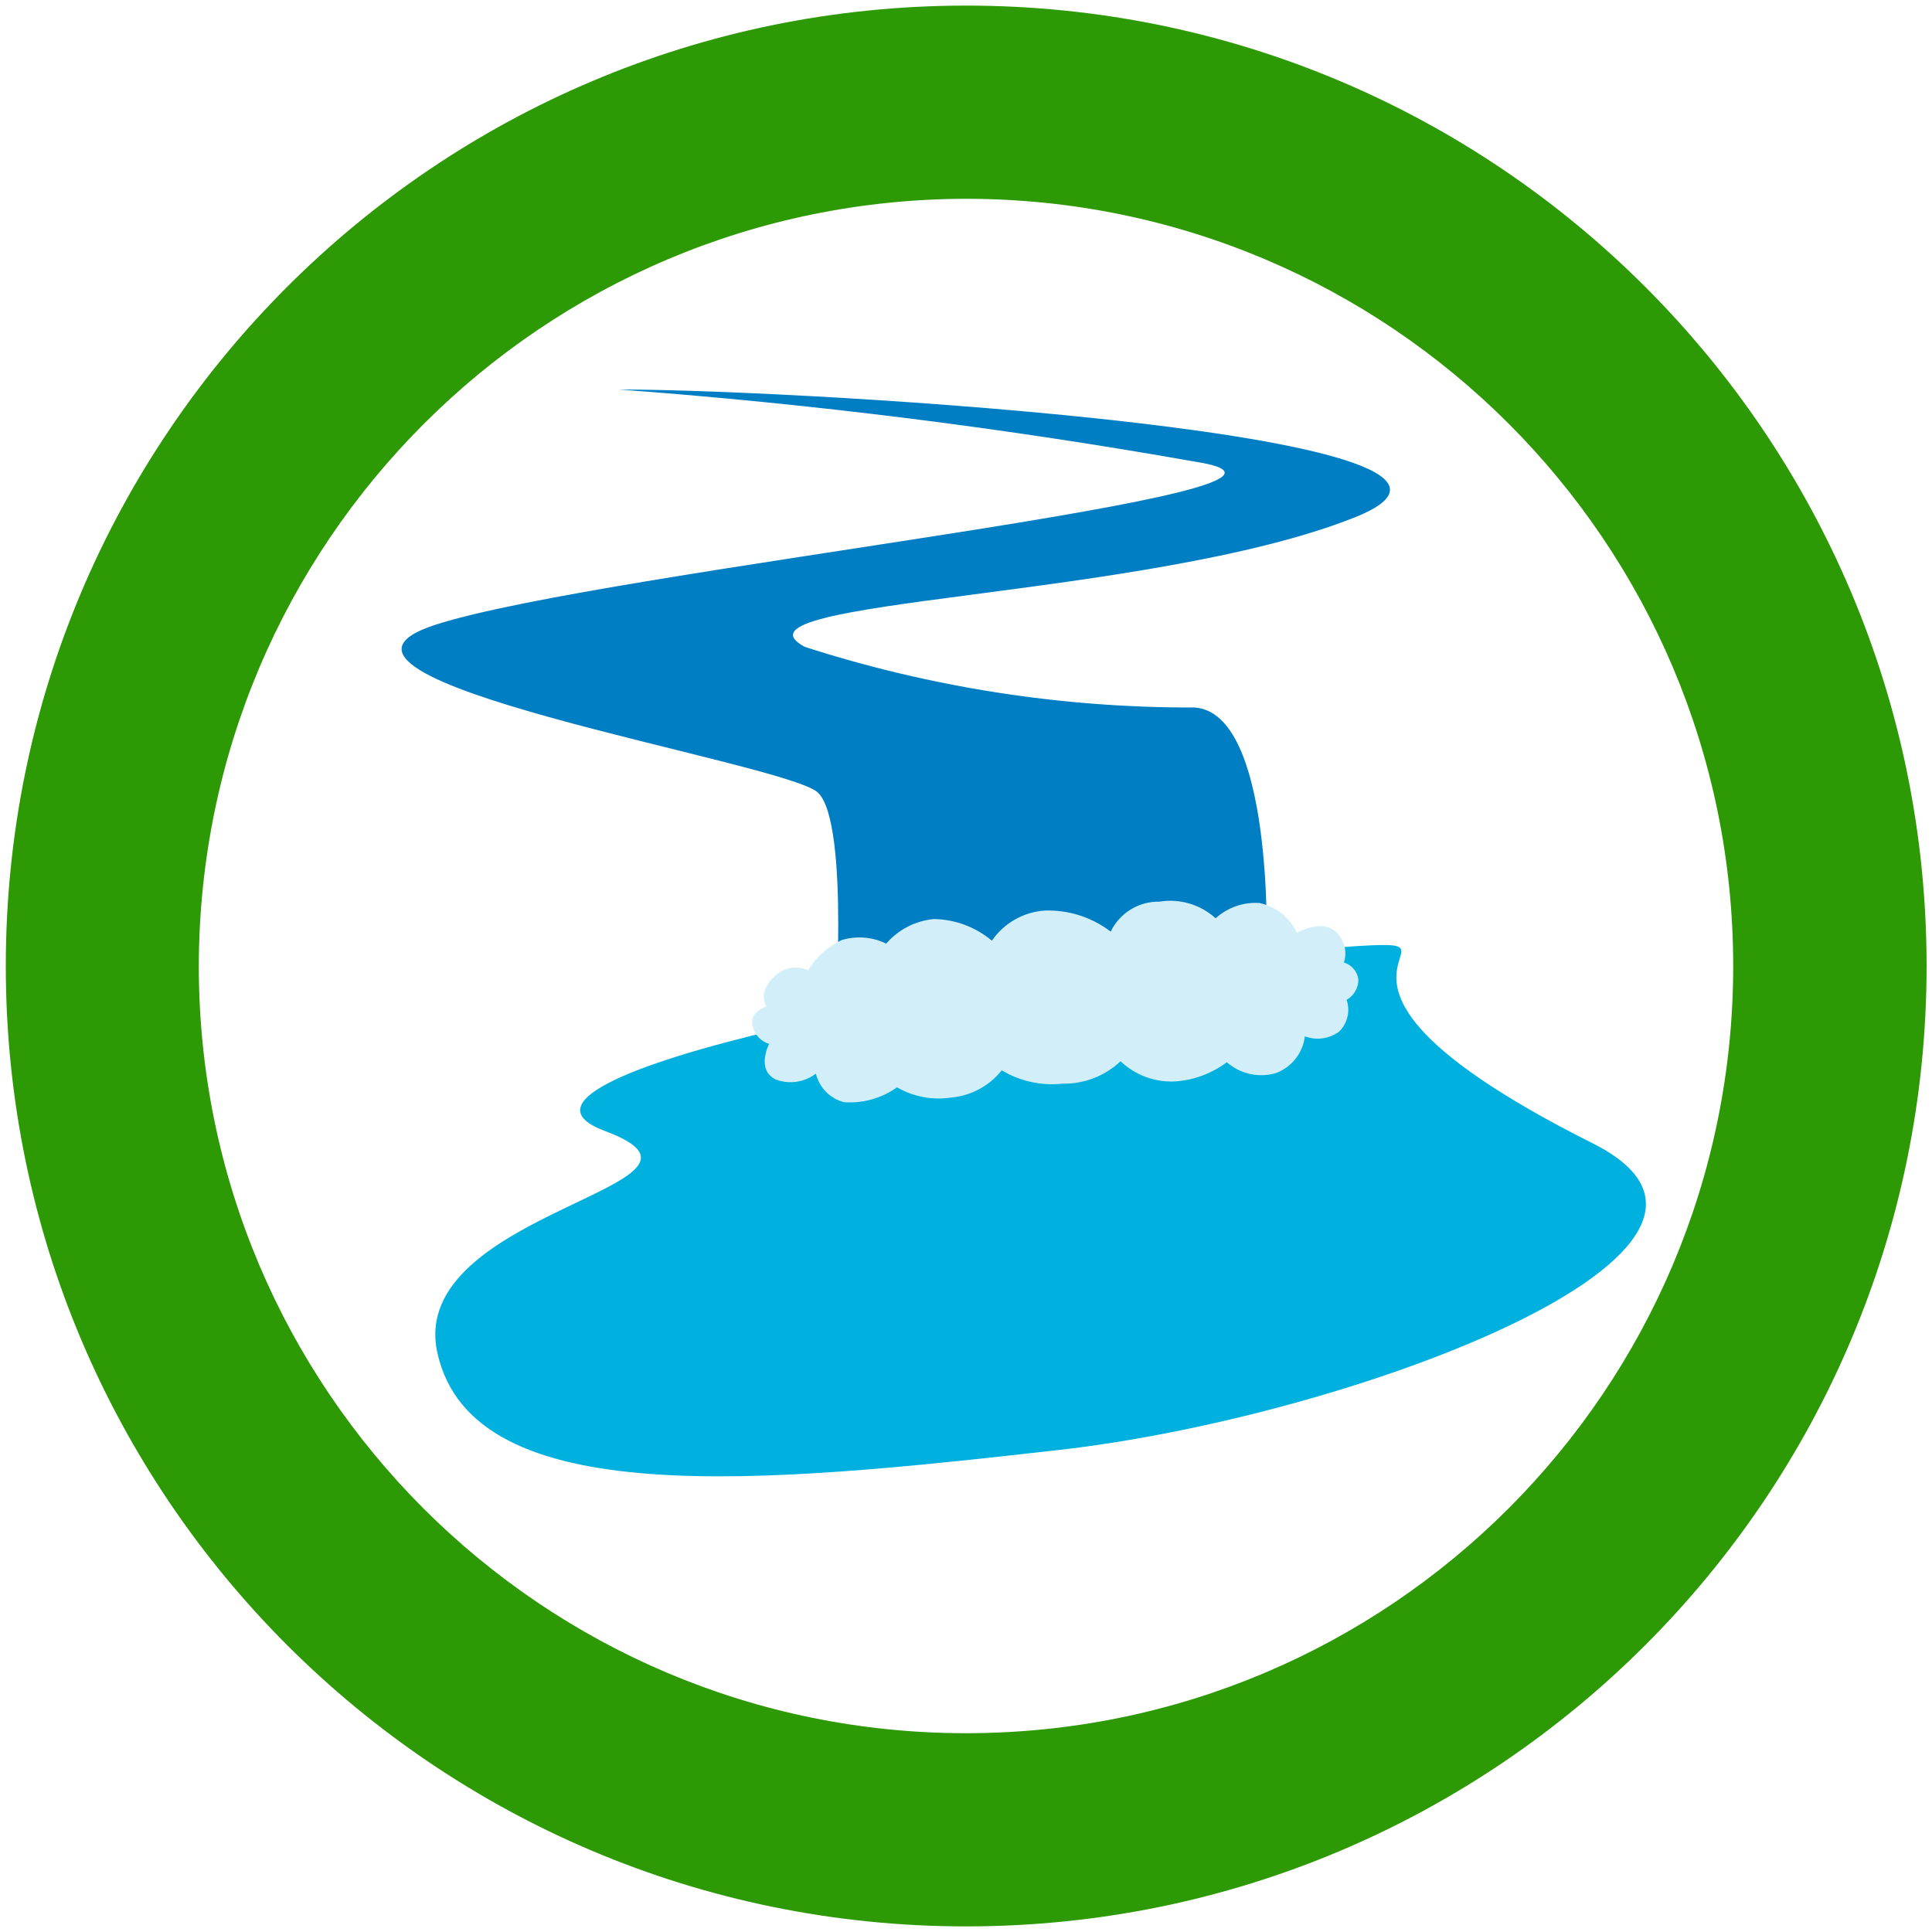
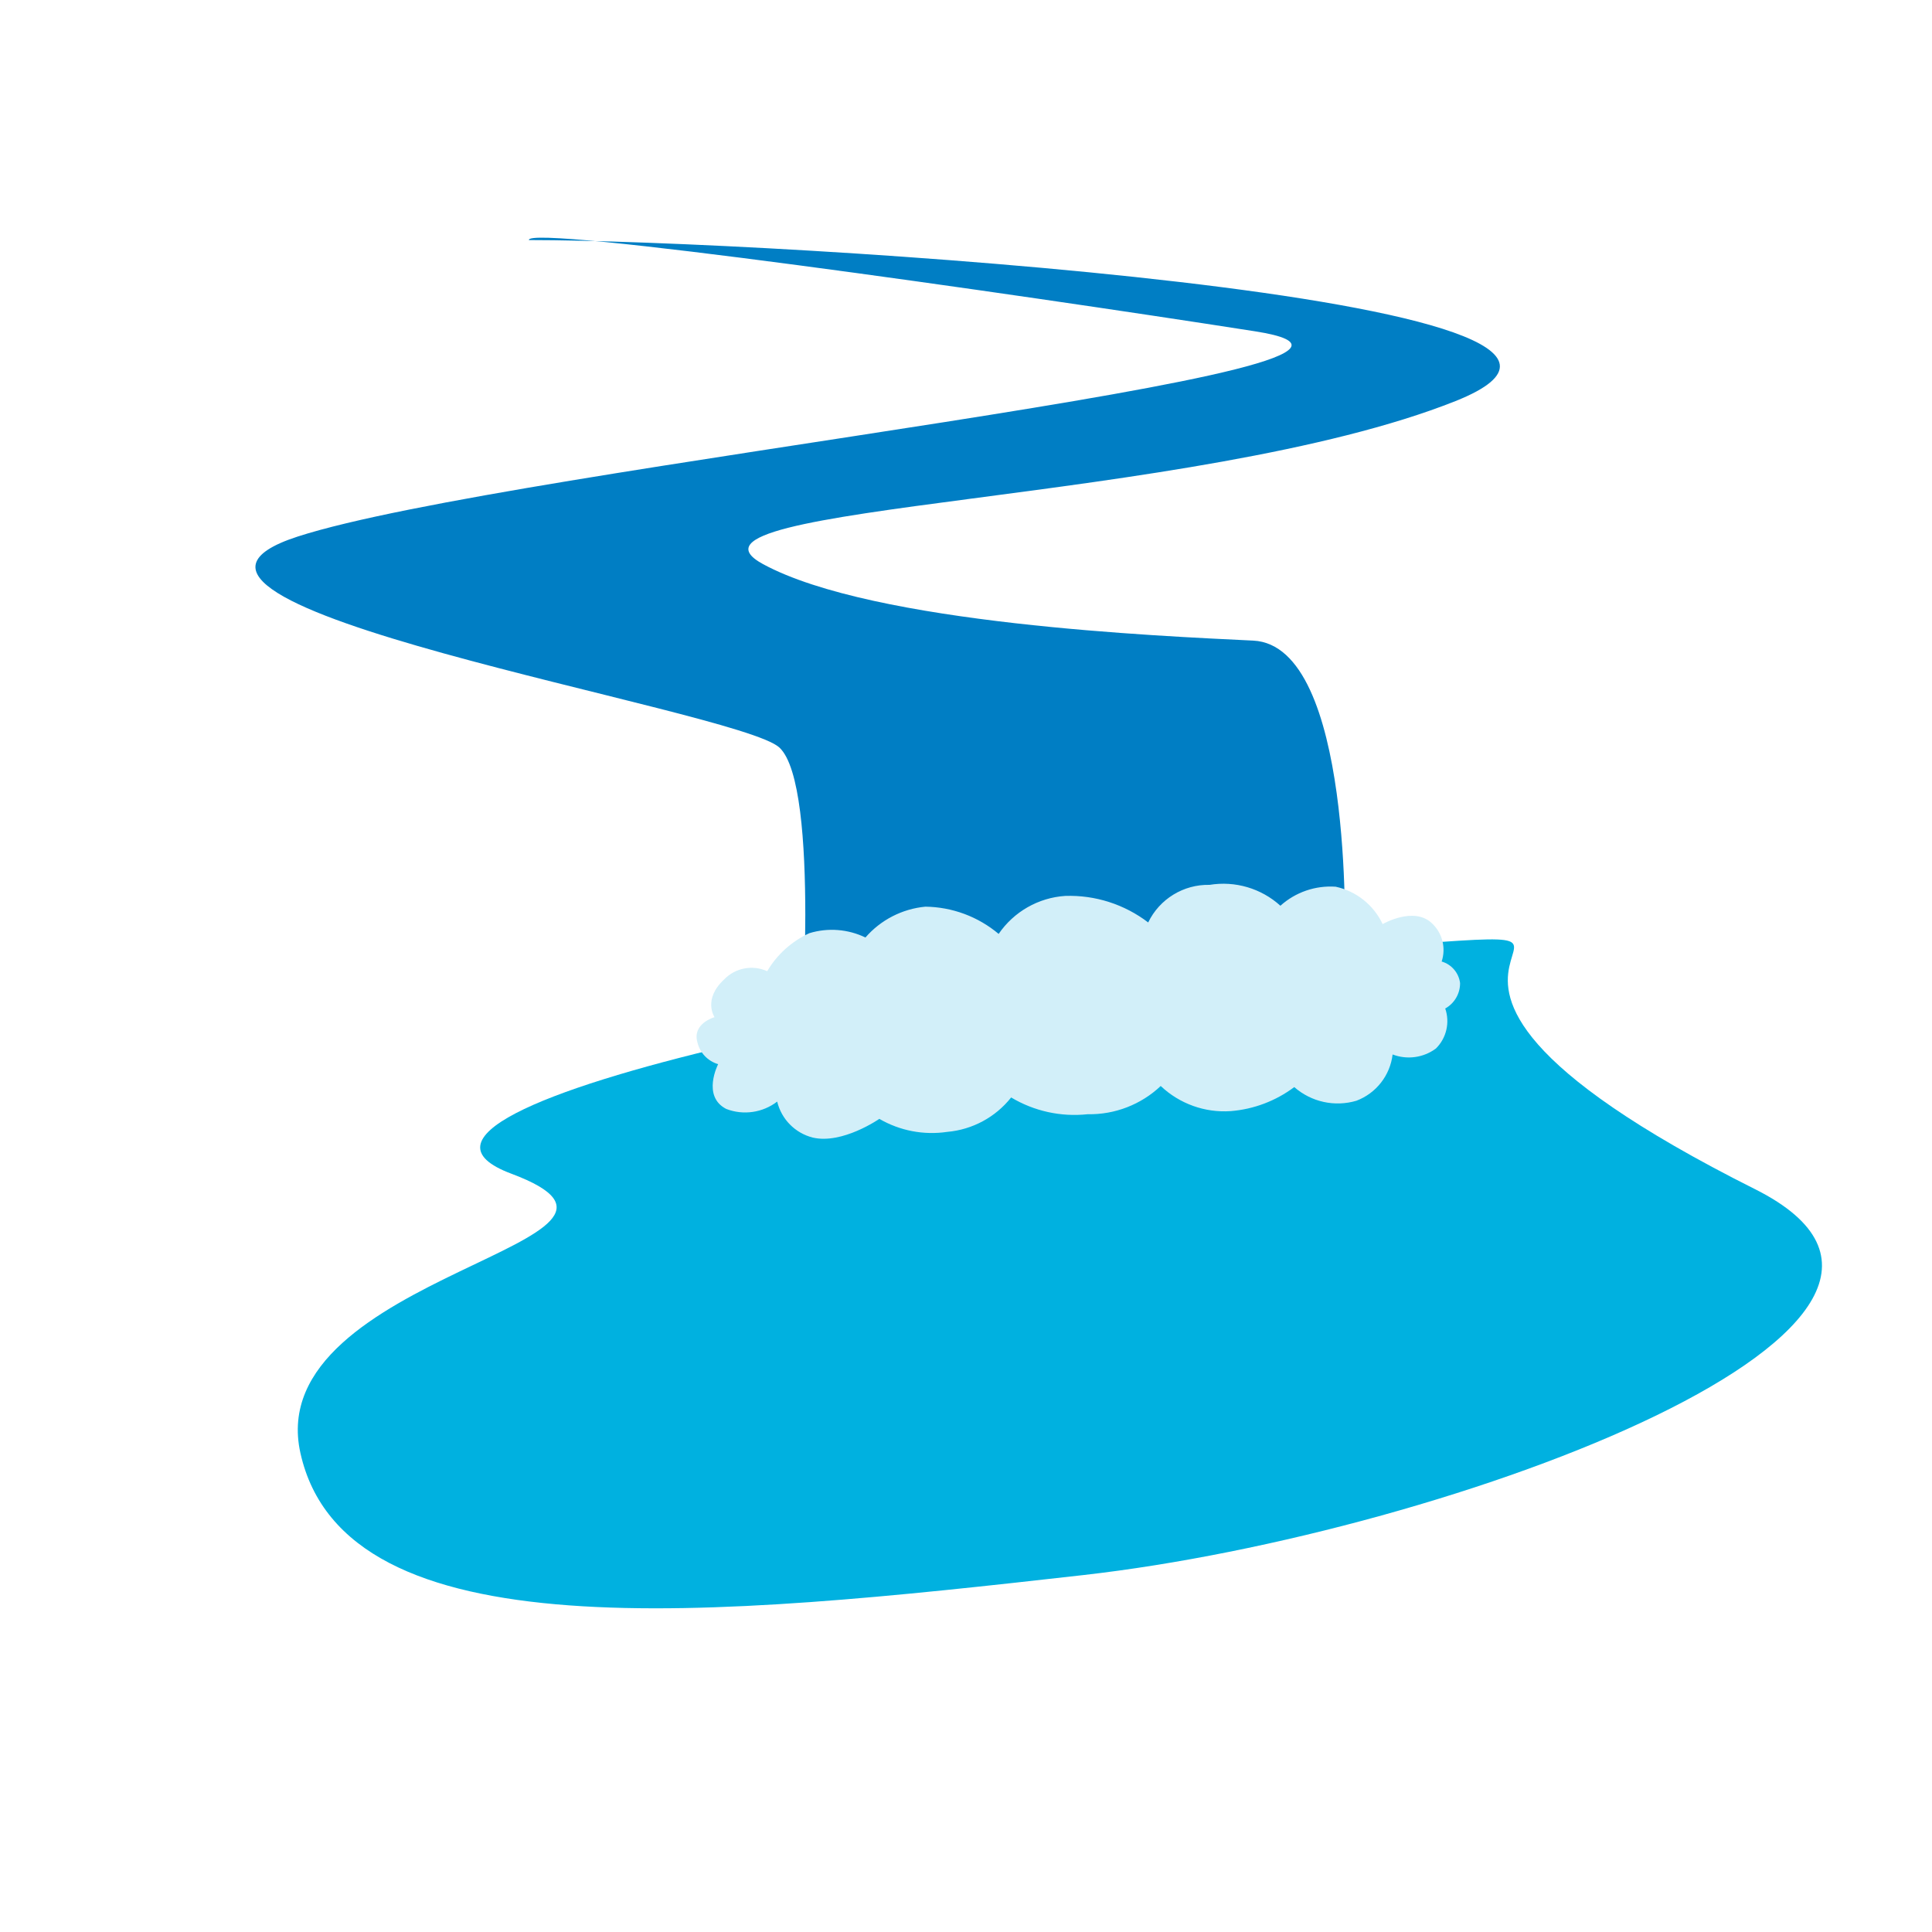
- <svg xmlns="http://www.w3.org/2000/svg" width="10" height="10" viewBox="0 0 10 10">
+ <svg xmlns="http://www.w3.org/2000/svg" width="100" height="100" viewBox="0 0 100 100">
  <g id="icons">
-     <path d="M2.264,7.003c.184.828,1.688.675,3.217.502S9.317,6.456,8.244,5.918c-2.006-1.006-.145-1.101-1.631-.991s-4.235.646-3.482.927S2.099,6.262,2.264,7.003Z" fill="#00b1e0" />
-     <path d="M3.203,2.016c.987,0,4.872.238,3.809.662s-3.303.423-2.847.67a6.511,6.511,0,0,0,2.015.314c.413.02.376,1.238.376,1.238l-2.239.459S4.403,4.261,4.233,4.102s-2.853-.585-1.98-.868,4.91-.692,3.935-.844A29.726,29.726,0,0,0,3.203,2.016Z" fill="#007ec4" />
-     <path d="M7.031,5.07a.119.119,0,0,1-.061.105.159.159,0,0,1-.038.164.187.187,0,0,1-.178.025.233.233,0,0,1-.149.19A.27.27,0,0,1,6.35,5.498a.502.502,0,0,1-.261.099A.38.38,0,0,1,5.8,5.493a.425.425,0,0,1-.3.116.507.507,0,0,1-.315-.069.377.377,0,0,1-.263.141.43.43,0,0,1-.279-.053.422.422,0,0,1-.274.077.201.201,0,0,1-.146-.148.216.216,0,0,1-.209.03c-.102-.052-.033-.184-.033-.184a.123.123,0,0,1-.085-.09c-.022-.077.071-.103.071-.103s-.049-.072.039-.154a.156.156,0,0,1,.177-.034.391.391,0,0,1,.173-.156.317.317,0,0,1,.231.018.373.373,0,0,1,.246-.127.477.477,0,0,1,.301.112.361.361,0,0,1,.274-.156.533.533,0,0,1,.341.109.274.274,0,0,1,.252-.155.349.349,0,0,1,.291.086A.308.308,0,0,1,6.52,4.674a.279.279,0,0,1,.193.154s.127-.074.202-.004a.15.15,0,0,1,.041.158A.106.106,0,0,1,7.031,5.07Z" fill="#d2eff9" />
-   </g>
-   <g id="icon-border">
-     <path d="M5,1.029A3.971,3.971,0,1,1,1.029,5,3.977,3.977,0,0,1,5,1.029m0-1A4.971,4.971,0,1,0,9.972,5,4.971,4.971,0,0,0,5,.029" fill="#2d9905" />
+     <path d="M15.55,75.212c2.322,10.419,21.253,8.493,40.501,6.316S104.348,68.327,90.843,61.553C65.59,48.888,89.011,47.687,70.308,49.072S16.986,57.207,26.466,60.75,13.473,65.894,15.55,75.212Z" fill="#00b1e0" />
+     <path d="M27.377,12.426c12.422,0,61.339,3.002,47.961,8.333S33.756,26.09,39.497,29.2s20.58,3.723,25.372,3.958c5.197.255,4.735,15.591,4.735,15.591L41.415,54.525s1.07-13.831-1.072-15.831S4.425,31.325,15.414,27.77s61.819-8.706,49.538-10.623C52.103,15.142,27.204,11.596,27.377,12.426Z" fill="#007ec4" />
+     <path d="M75.573,50.881A1.494,1.494,0,0,1,74.805,52.2a1.998,1.998,0,0,1-.48,2.069,2.352,2.352,0,0,1-2.244.31,2.93,2.93,0,0,1-1.873,2.395,3.407,3.407,0,0,1-3.217-.707,6.321,6.321,0,0,1-3.288,1.244,4.783,4.783,0,0,1-3.624-1.3,5.357,5.357,0,0,1-3.782,1.461,6.381,6.381,0,0,1-3.96-.868,4.748,4.748,0,0,1-3.309,1.782,5.415,5.415,0,0,1-3.514-.674s-1.91,1.328-3.445.969a2.535,2.535,0,0,1-1.842-1.863,2.723,2.723,0,0,1-2.636.381c-1.28-.656-.42-2.318-.42-2.318a1.55,1.55,0,0,1-1.075-1.139c-.273-.971.889-1.294.889-1.294s-.621-.909.49-1.946a1.967,1.967,0,0,1,2.235-.433,4.914,4.914,0,0,1,2.183-1.968,3.992,3.992,0,0,1,2.902.224,4.694,4.694,0,0,1,3.103-1.596,6.012,6.012,0,0,1,3.792,1.41,4.54,4.54,0,0,1,3.446-1.967A6.709,6.709,0,0,1,59.43,47.746,3.446,3.446,0,0,1,62.608,45.8a4.395,4.395,0,0,1,3.665,1.081,3.879,3.879,0,0,1,2.863-.985,3.507,3.507,0,0,1,2.429,1.935s1.602-.932,2.542-.051a1.889,1.889,0,0,1,.513,1.988A1.336,1.336,0,0,1,75.573,50.881Z" fill="#d2eff9" />
  </g>
</svg>
